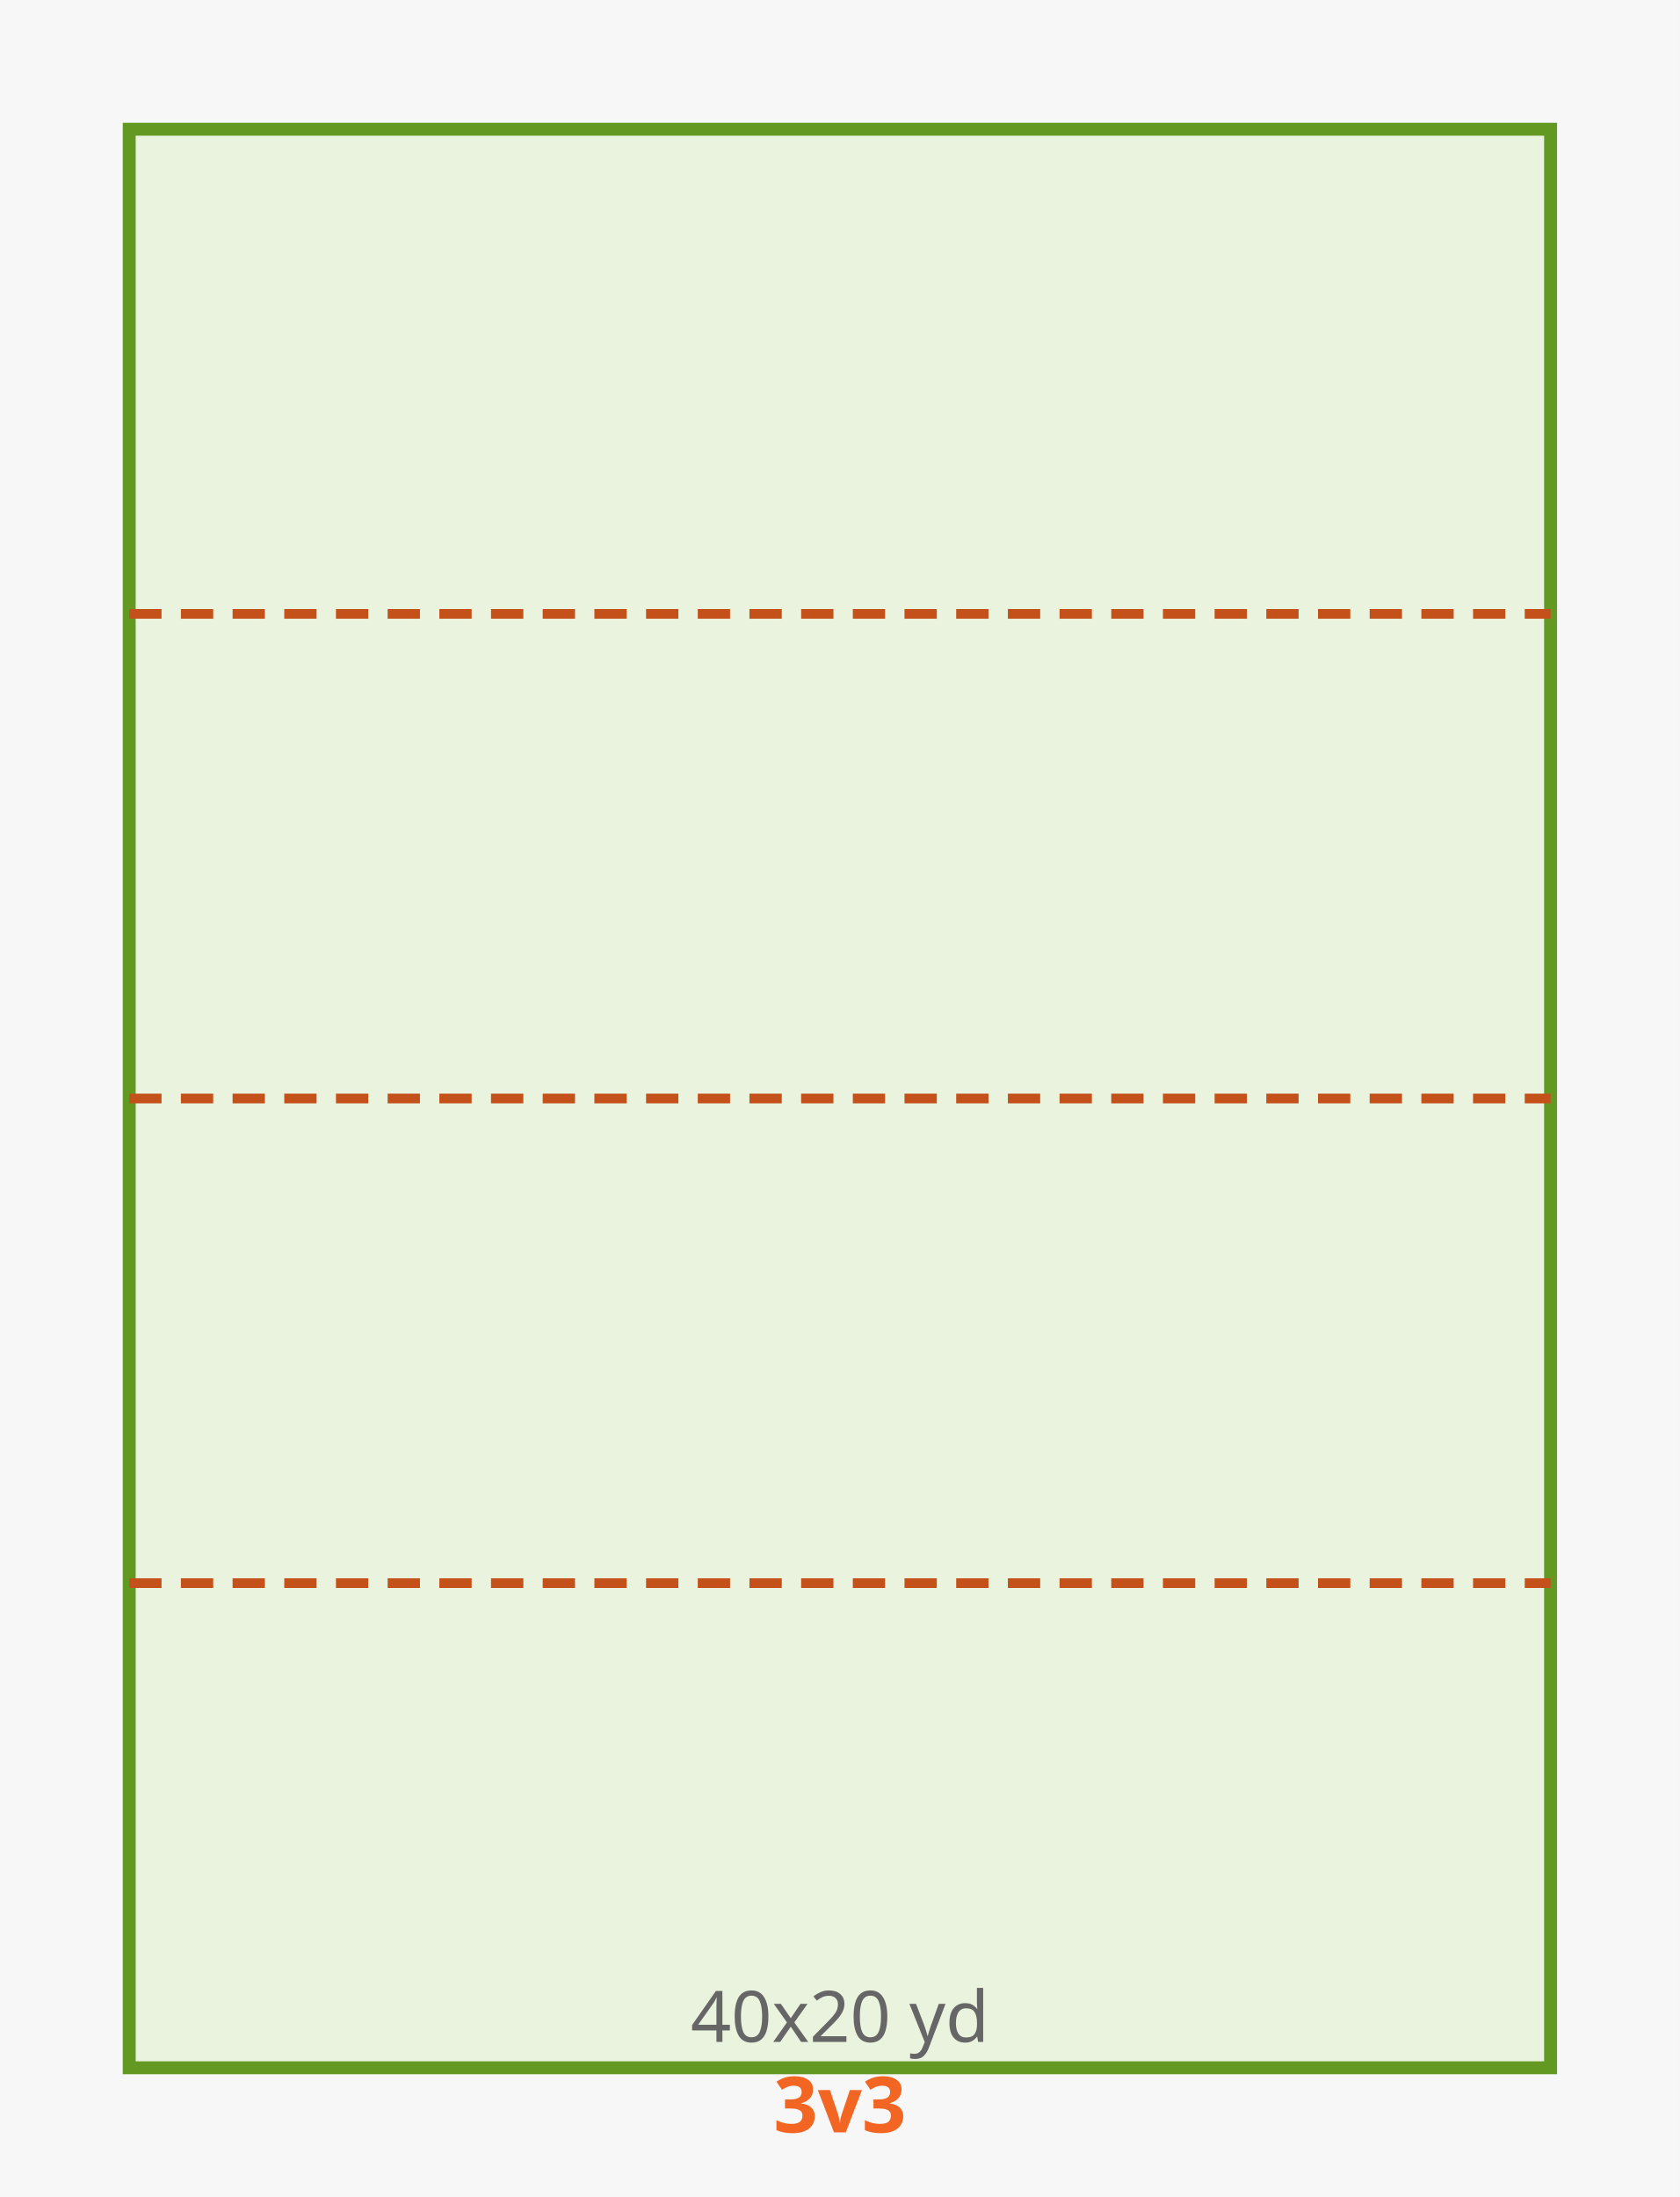
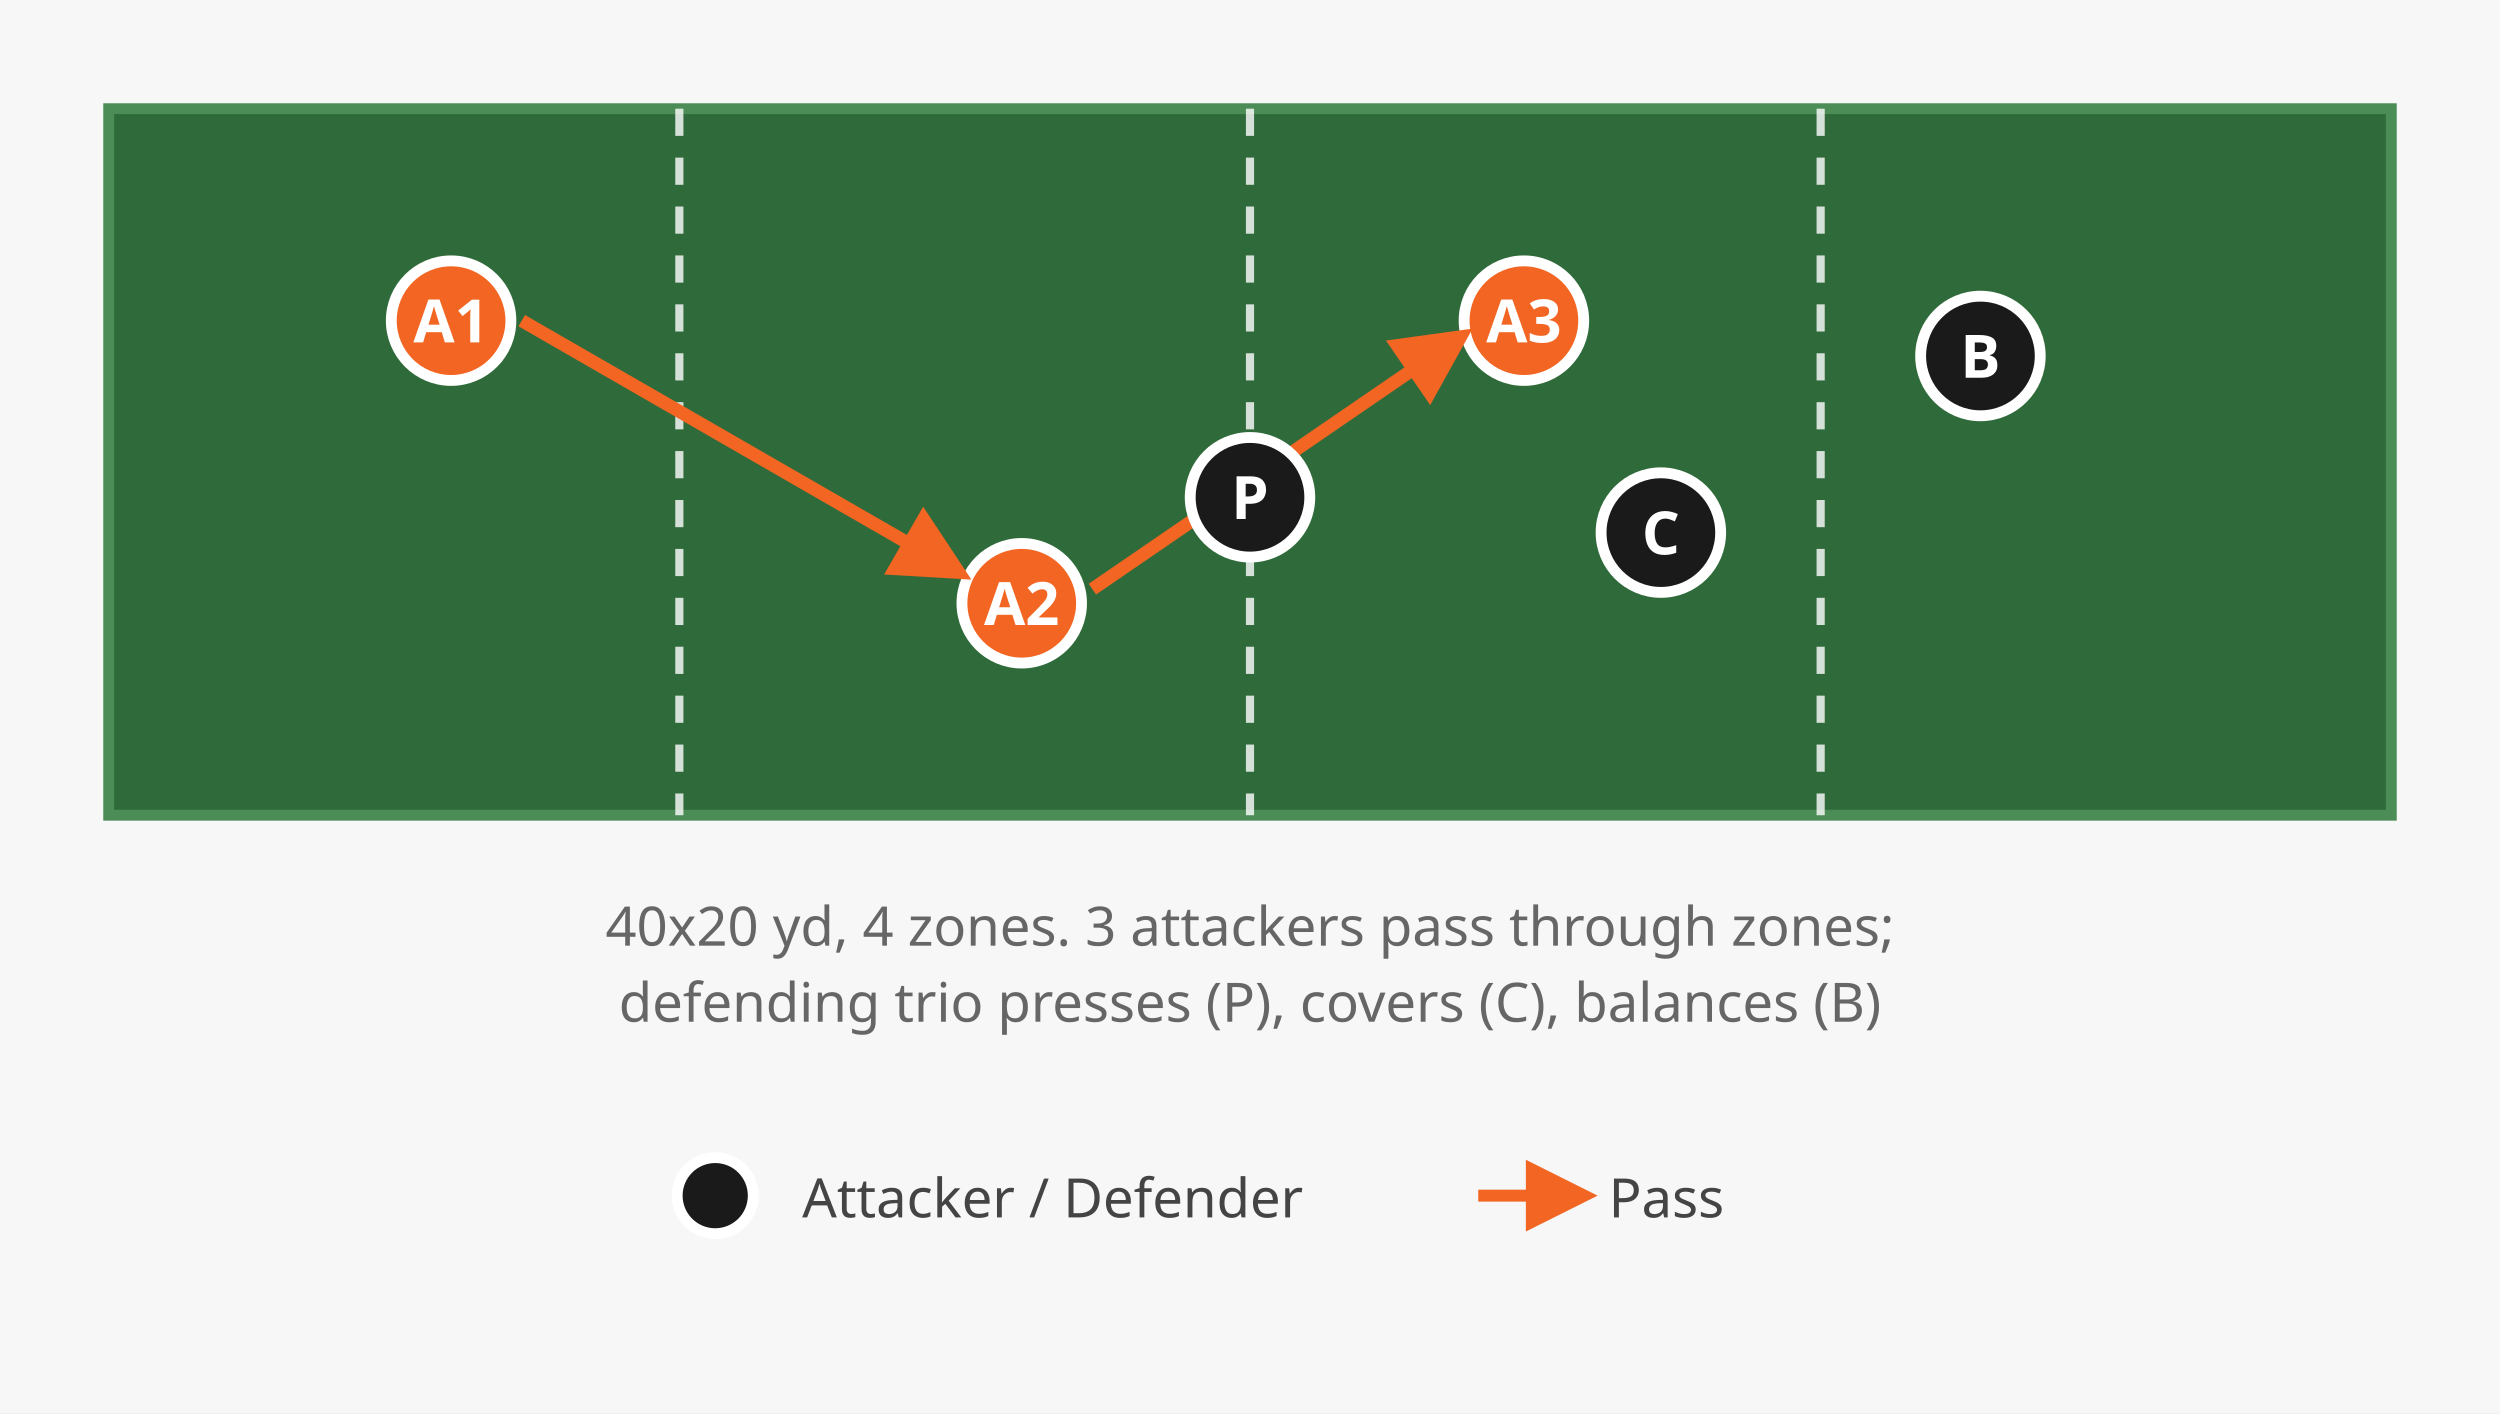
- <svg xmlns="http://www.w3.org/2000/svg" viewBox="0 0 260 340" role="img">
-   <rect width="260" height="340" fill="#F7F7F7" />
-   <rect x="20" y="20" width="220" height="300" fill="#EAF3DE" stroke="#639922" stroke-width="2" />
-   <line x1="20" y1="95" x2="240" y2="95" stroke="#C4501A" stroke-width="1.5" stroke-dasharray="5 3" />
-   <line x1="20" y1="170" x2="240" y2="170" stroke="#C4501A" stroke-width="1.5" stroke-dasharray="5 3" />
-   <line x1="20" y1="245" x2="240" y2="245" stroke="#C4501A" stroke-width="1.5" stroke-dasharray="5 3" />
-   <text x="130.0" y="316" text-anchor="middle" font-size="11" fill="#666" font-family="sans-serif">40x20 yd</text>
-   <text x="130.0" y="330" text-anchor="middle" font-size="12" fill="#F26522" font-weight="700" font-family="sans-serif">3v3</text>
+ <svg xmlns="http://www.w3.org/2000/svg" viewBox="0 0 460 260" role="img">
+   <rect width="460" height="260" fill="#F7F7F7" />
+   <defs>
+     <marker id="darr" viewBox="0 0 10 10" refX="7" refY="5" markerWidth="6" markerHeight="6" orient="auto">
+       <path d="M0,0 L10,5 L0,10 Z" fill="#1A1A1A" />
+     </marker>
+     <marker id="darrw" viewBox="0 0 10 10" refX="7" refY="5" markerWidth="6" markerHeight="6" orient="auto">
+       <path d="M0,0 L10,5 L0,10 Z" fill="#FFFFFF" />
+     </marker>
+     <marker id="sarr" viewBox="0 0 10 10" refX="7" refY="5" markerWidth="6" markerHeight="6" orient="auto">
+       <path d="M0,0 L10,5 L0,10 Z" fill="#F26522" />
+     </marker>
+   </defs>
+   <rect x="20" y="20" width="420" height="130" fill="#2F6B3A" stroke="#4C8C57" stroke-width="2" />
+   <line x1="125.0" y1="20" x2="125.0" y2="150" stroke="#FFFFFF" stroke-width="1.5" stroke-dasharray="5 4" opacity="0.8" />
+   <line x1="230.0" y1="20" x2="230.0" y2="150" stroke="#FFFFFF" stroke-width="1.5" stroke-dasharray="5 4" opacity="0.8" />
+   <line x1="335.0" y1="20" x2="335.0" y2="150" stroke="#FFFFFF" stroke-width="1.5" stroke-dasharray="5 4" opacity="0.8" />
+   <circle cx="83.0" cy="59.0" r="11" fill="#F26522" stroke="#FFFFFF" stroke-width="2" />
+   <text x="83.0" y="63.0" text-anchor="middle" font-size="11" font-weight="700" fill="#FFFFFF" font-family="sans-serif">A1</text>
+   <circle cx="188.0" cy="111.0" r="11" fill="#F26522" stroke="#FFFFFF" stroke-width="2" />
+   <text x="188.0" y="115.0" text-anchor="middle" font-size="11" font-weight="700" fill="#FFFFFF" font-family="sans-serif">A2</text>
+   <circle cx="280.4" cy="59.0" r="11" fill="#F26522" stroke="#FFFFFF" stroke-width="2" />
+   <text x="280.4" y="63.0" text-anchor="middle" font-size="11" font-weight="700" fill="#FFFFFF" font-family="sans-serif">A3</text>
+   <line x1="96.0" y1="59.0" x2="175.0" y2="104.5" stroke="#F26522" stroke-width="2.4" marker-end="url(#sarr)" />
+   <line x1="201.0" y1="108.4" x2="267.4" y2="62.9" stroke="#F26522" stroke-width="2.4" marker-end="url(#sarr)" />
+   <circle cx="230.0" cy="91.5" r="11" fill="#1A1A1A" stroke="#FFFFFF" stroke-width="2" />
+   <text x="230.0" y="95.5" text-anchor="middle" font-size="11" font-weight="700" fill="#FFFFFF" font-family="sans-serif">P</text>
+   <circle cx="305.6" cy="98.0" r="11" fill="#1A1A1A" stroke="#FFFFFF" stroke-width="2" />
+   <text x="305.6" y="102.0" text-anchor="middle" font-size="11" font-weight="700" fill="#FFFFFF" font-family="sans-serif">C</text>
+   <circle cx="364.4" cy="65.5" r="11" fill="#1A1A1A" stroke="#FFFFFF" stroke-width="2" />
+   <text x="364.4" y="69.5" text-anchor="middle" font-size="11" font-weight="700" fill="#FFFFFF" font-family="sans-serif">B</text>
+   <text x="230.0" y="174" text-anchor="middle" font-size="10" fill="#666" font-family="sans-serif">40x20 yd, 4 zones. 3 attackers pass through zones;</text>
+   <text x="230.0" y="188" text-anchor="middle" font-size="10" fill="#666" font-family="sans-serif">defending trio presses (P), covers (C), balances (B)</text>
+   <g font-family="sans-serif" font-size="10" fill="#444">
+     <circle cx="131.6" cy="220" r="7" fill="#1A1A1A" stroke="#FFFFFF" stroke-width="2" />
+     <text x="131.6" y="224" text-anchor="middle" font-size="11" font-weight="700" fill="#FFFFFF" font-family="sans-serif" />
+     <text x="147.6" y="224">Attacker / Defender</text>
+     <line x1="272.0" y1="220" x2="290.0" y2="220" stroke="#F26522" stroke-width="2.2" marker-end="url(#sarr)" />
+     <text x="296.0" y="224">Pass</text>
+   </g>
</svg>
